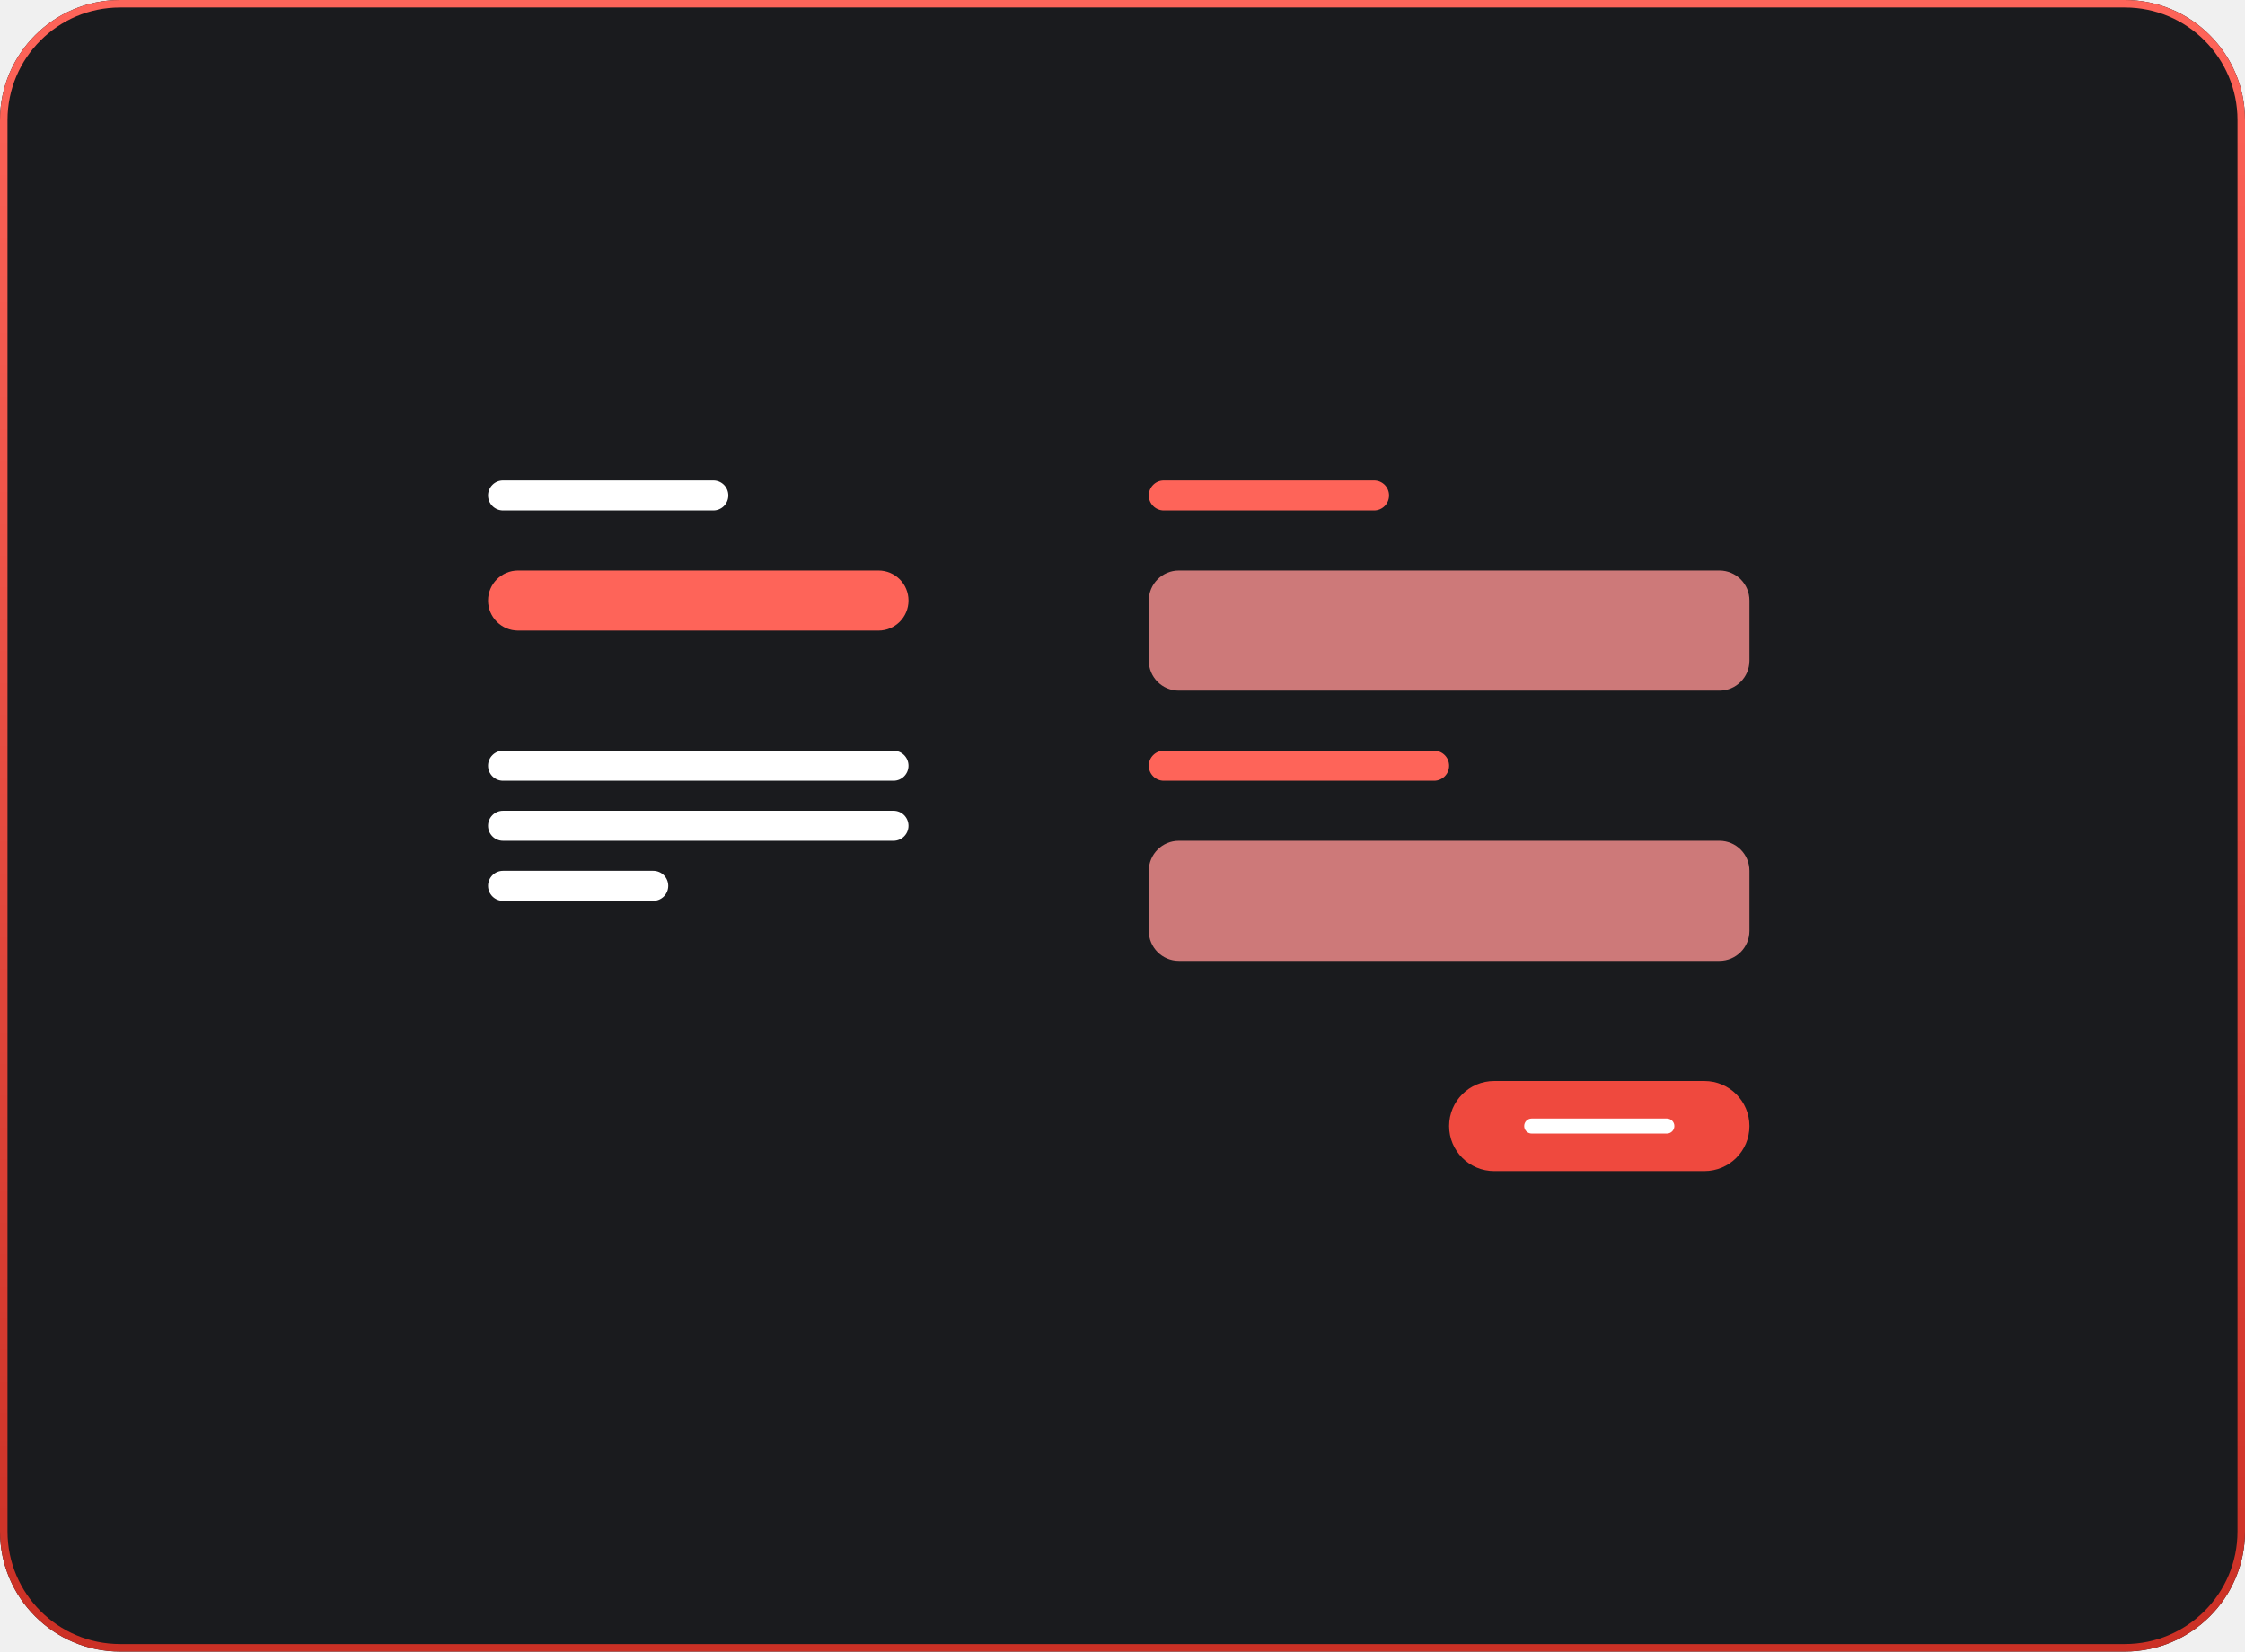
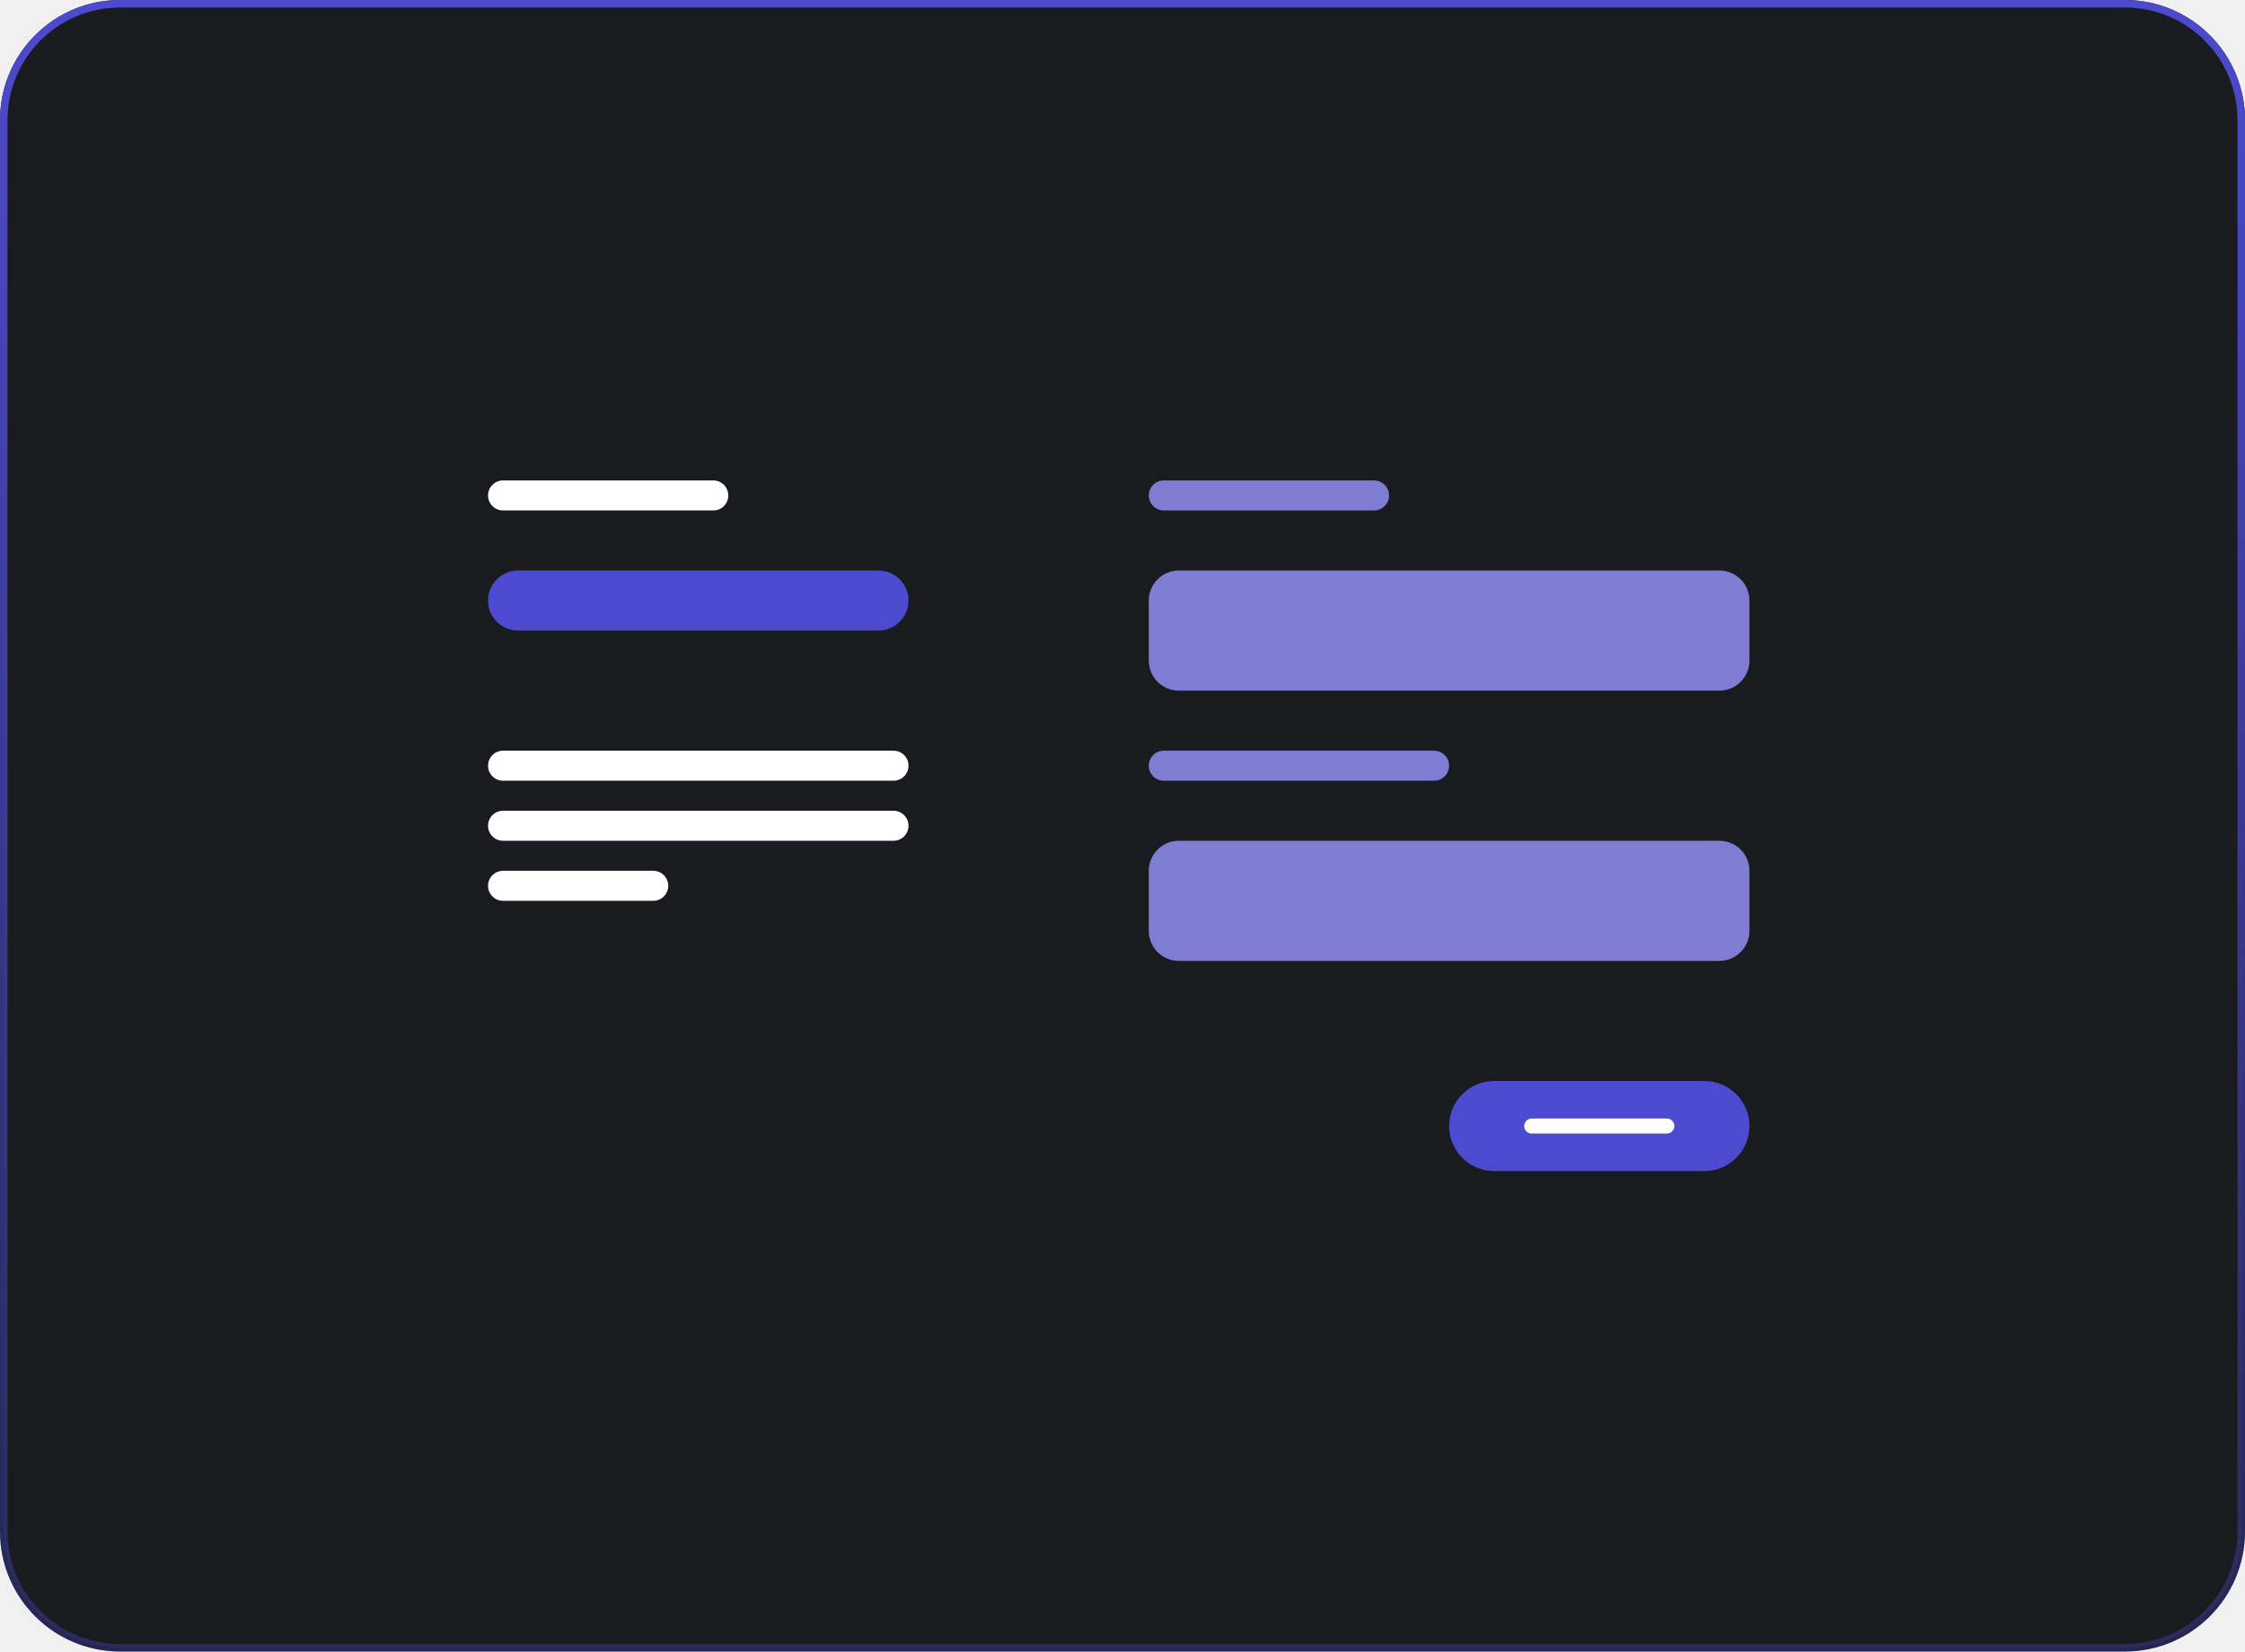
<svg xmlns="http://www.w3.org/2000/svg" width="299" height="220" viewBox="0 0 299 220" fill="none">
  <rect width="299" height="220" rx="16" fill="#111215" />
  <rect x="0.5" y="0.5" width="298" height="219" rx="15.5" fill="#1A1B1E" stroke="url(#paint0_linear)" />
  <path fill-rule="evenodd" clip-rule="evenodd" d="M65 66C65 64.895 65.895 64 67 64H95C96.105 64 97 64.895 97 66C97 67.105 96.105 68 95 68H67C65.895 68 65 67.105 65 66Z" fill="white" />
-   <path fill-rule="evenodd" clip-rule="evenodd" d="M65 80C65 77.791 66.791 76 69 76H117C119.209 76 121 77.791 121 80C121 82.209 119.209 84 117 84H69C66.791 84 65 82.209 65 80Z" fill="#FE6459" />
+   <path fill-rule="evenodd" clip-rule="evenodd" d="M65 80C65 77.791 66.791 76 69 76H117C119.209 76 121 77.791 121 80C121 82.209 119.209 84 117 84H69C66.791 84 65 82.209 65 80Z" fill="#4c4acf" />
  <path fill-rule="evenodd" clip-rule="evenodd" d="M65 110C65 108.895 65.895 108 67 108H119C120.105 108 121 108.895 121 110C121 111.105 120.105 112 119 112H67C65.895 112 65 111.105 65 110Z" fill="white" />
  <path fill-rule="evenodd" clip-rule="evenodd" d="M65 102C65 100.895 65.895 100 67 100H119C120.105 100 121 100.895 121 102C121 103.105 120.105 104 119 104H67C65.895 104 65 103.105 65 102Z" fill="white" />
  <path fill-rule="evenodd" clip-rule="evenodd" d="M65 118C65 116.895 65.895 116 67 116H87C88.105 116 89 116.895 89 118C89 119.105 88.105 120 87 120H67C65.895 120 65 119.105 65 118Z" fill="white" />
-   <path fill-rule="evenodd" clip-rule="evenodd" d="M153 66C153 64.895 153.895 64 155 64H183C184.105 64 185 64.895 185 66C185 67.105 184.105 68 183 68H155C153.895 68 153 67.105 153 66Z" fill="#FE6459" />
-   <path fill-rule="evenodd" clip-rule="evenodd" d="M153 80C153 77.791 154.791 76 157 76H229C231.209 76 233 77.791 233 80V88C233 90.209 231.209 92 229 92H157C154.791 92 153 90.209 153 88V80Z" fill="#CD7979" />
-   <path fill-rule="evenodd" clip-rule="evenodd" d="M153 102C153 100.895 153.895 100 155 100H191C192.105 100 193 100.895 193 102C193 103.105 192.105 104 191 104H155C153.895 104 153 103.105 153 102Z" fill="#FE6459" />
-   <path fill-rule="evenodd" clip-rule="evenodd" d="M153 116C153 113.791 154.791 112 157 112H229C231.209 112 233 113.791 233 116V124C233 126.209 231.209 128 229 128H157C154.791 128 153 126.209 153 124V116Z" fill="#CD7979" />
-   <path fill-rule="evenodd" clip-rule="evenodd" d="M193 150C193 146.686 195.686 144 199 144H227C230.314 144 233 146.686 233 150C233 153.314 230.314 156 227 156H199C195.686 156 193 153.314 193 150Z" fill="#EF493E" />
+   <path fill-rule="evenodd" clip-rule="evenodd" d="M153 66C153 64.895 153.895 64 155 64H183C184.105 64 185 64.895 185 66C185 67.105 184.105 68 183 68H155C153.895 68 153 67.105 153 66Z" fill="#7f7dd3" />
+   <path fill-rule="evenodd" clip-rule="evenodd" d="M153 80C153 77.791 154.791 76 157 76H229C231.209 76 233 77.791 233 80V88C233 90.209 231.209 92 229 92H157C154.791 92 153 90.209 153 88V80Z" fill="#7f7dd3" />
+   <path fill-rule="evenodd" clip-rule="evenodd" d="M153 102C153 100.895 153.895 100 155 100H191C192.105 100 193 100.895 193 102C193 103.105 192.105 104 191 104H155C153.895 104 153 103.105 153 102Z" fill="#7f7dd3" />
+   <path fill-rule="evenodd" clip-rule="evenodd" d="M153 116C153 113.791 154.791 112 157 112H229C231.209 112 233 113.791 233 116V124C233 126.209 231.209 128 229 128H157C154.791 128 153 126.209 153 124V116Z" fill="#7f7dd3" />
+   <path fill-rule="evenodd" clip-rule="evenodd" d="M193 150C193 146.686 195.686 144 199 144H227C230.314 144 233 146.686 233 150C233 153.314 230.314 156 227 156H199C195.686 156 193 153.314 193 150Z" fill="#4c4acf" />
  <path fill-rule="evenodd" clip-rule="evenodd" d="M203 150C203 149.448 203.448 149 204 149H222C222.552 149 223 149.448 223 150C223 150.552 222.552 151 222 151H204C203.448 151 203 150.552 203 150Z" fill="white" />
  <defs>
    <linearGradient id="paint0_linear" x1="149.5" y1="0" x2="149.5" y2="220" gradientUnits="userSpaceOnUse">
-       <stop stop-color="#FE6459" />
-       <stop offset="1" stop-color="#CB3025" />
+       <stop stop-color="#4c4acf" />
+       <stop offset="1" stop-color="#4d4bcc56" />
    </linearGradient>
  </defs>
</svg>
